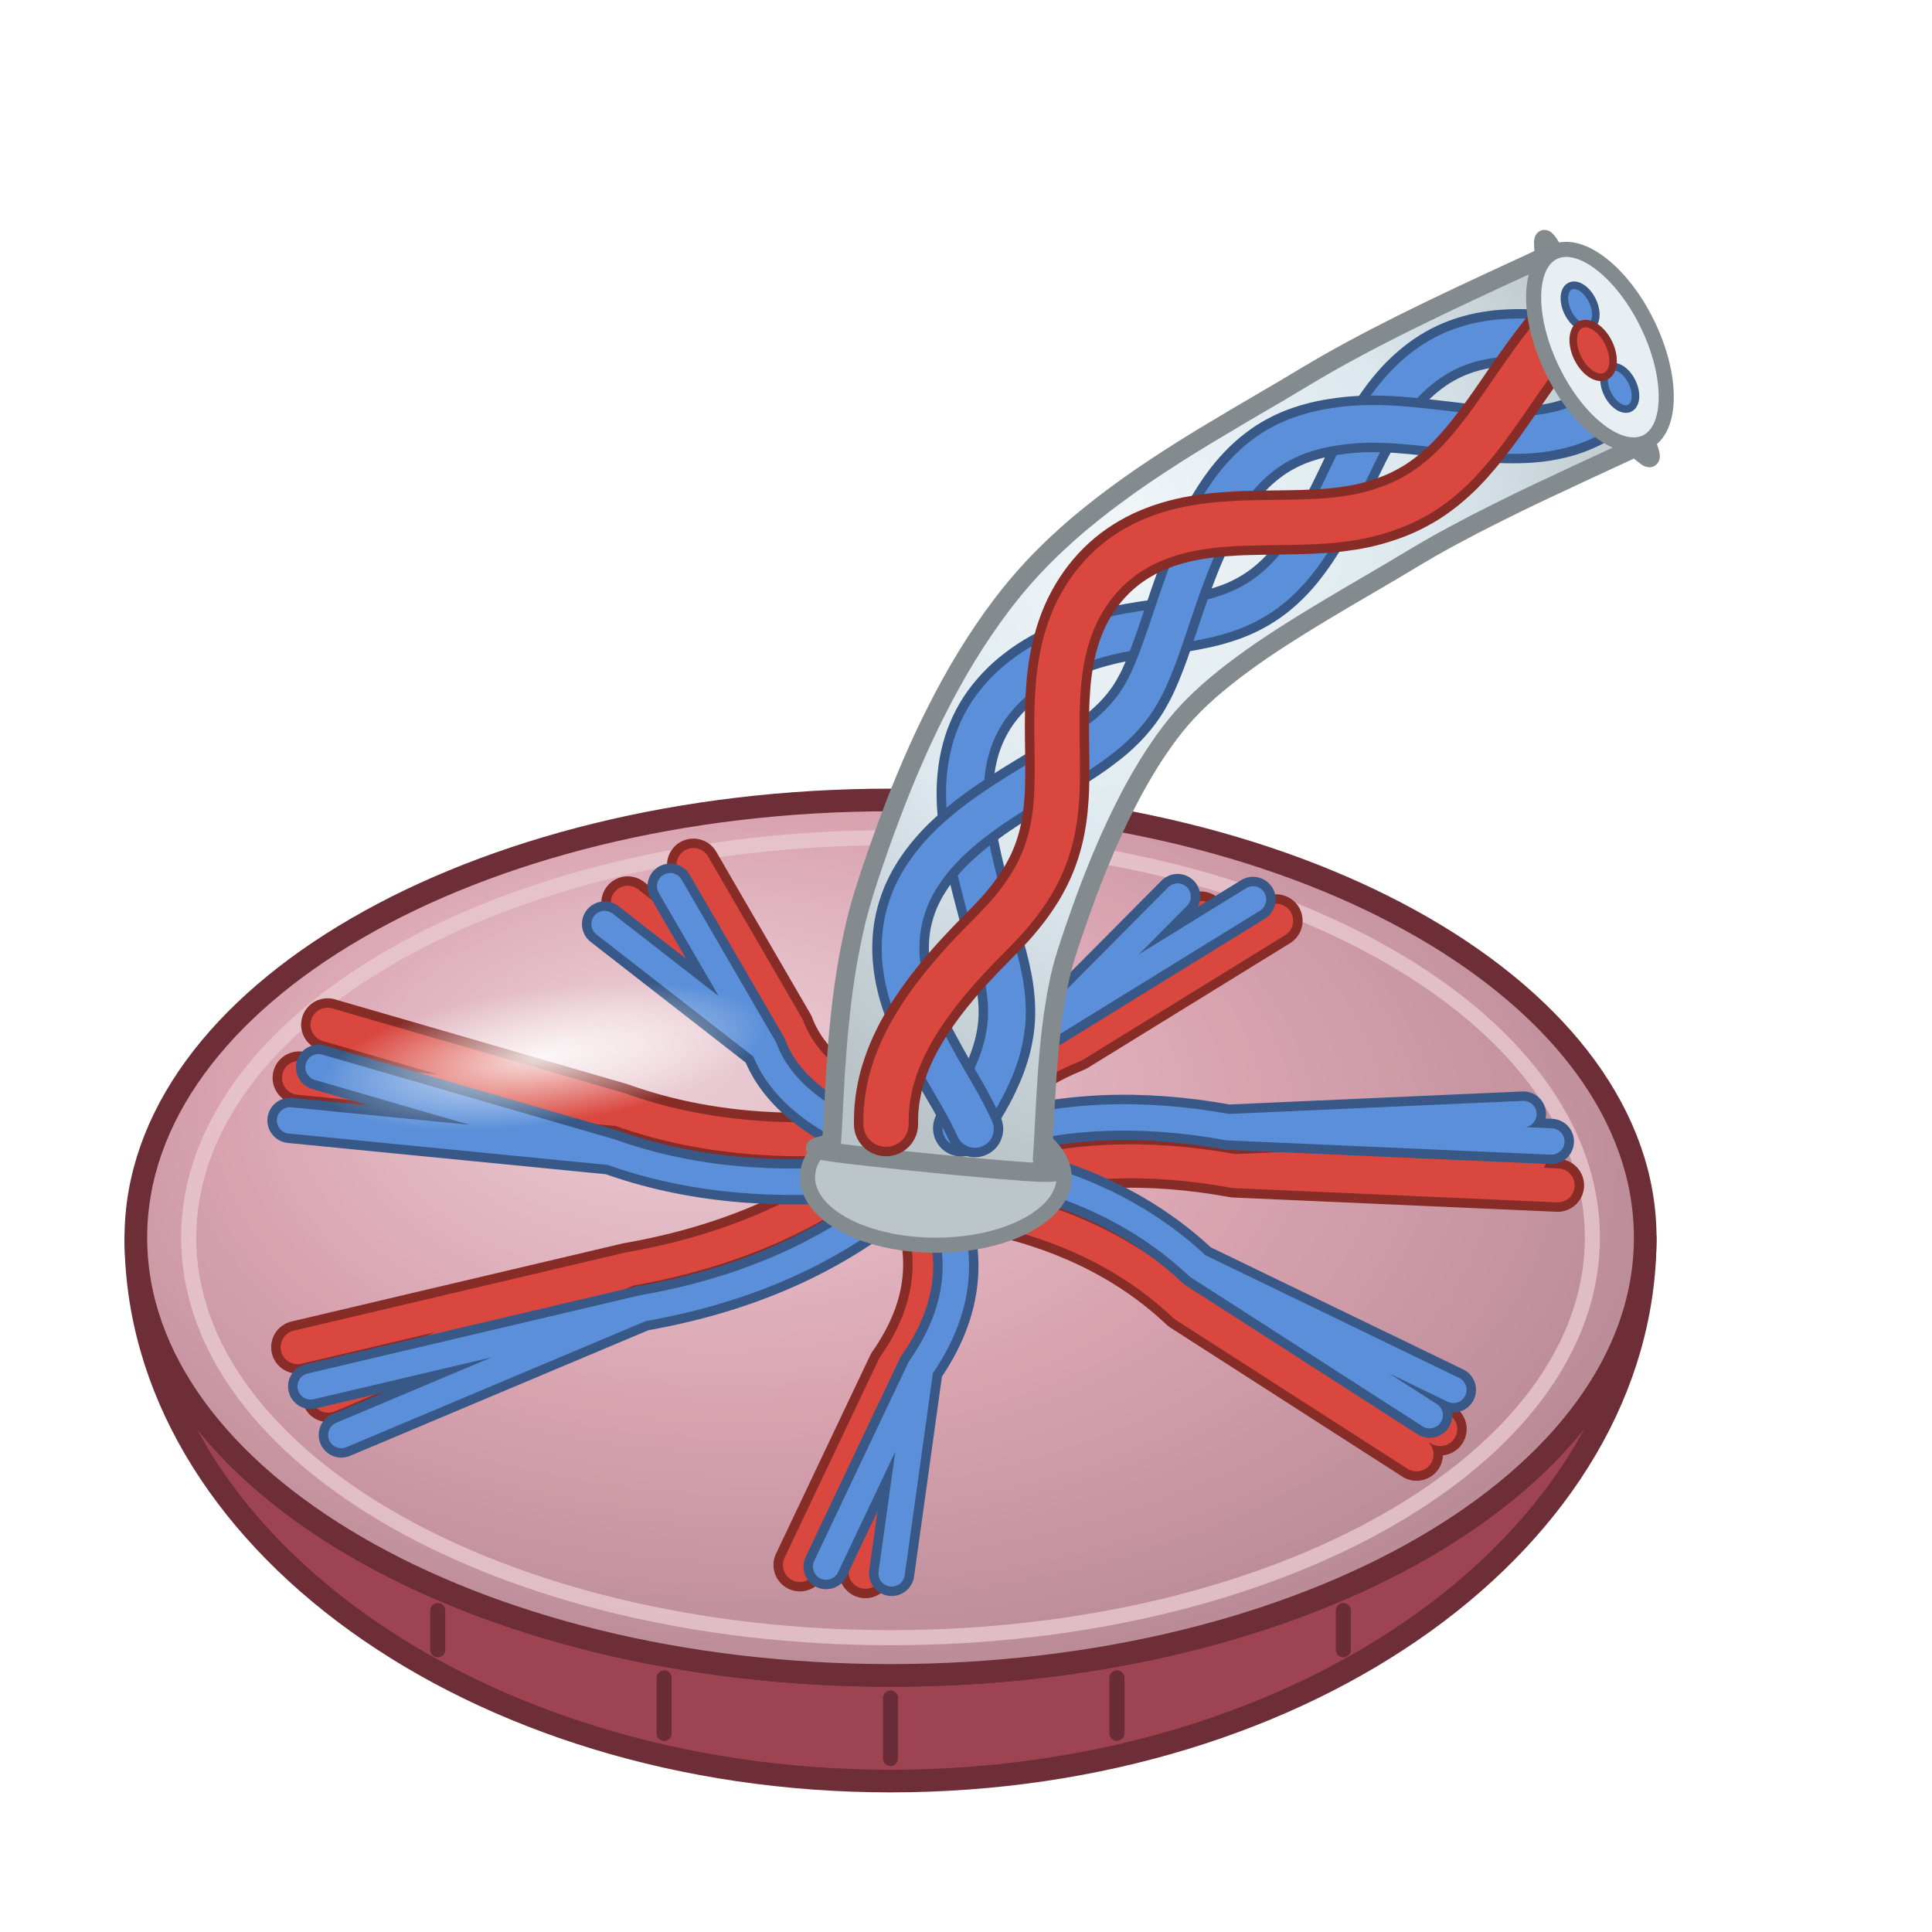
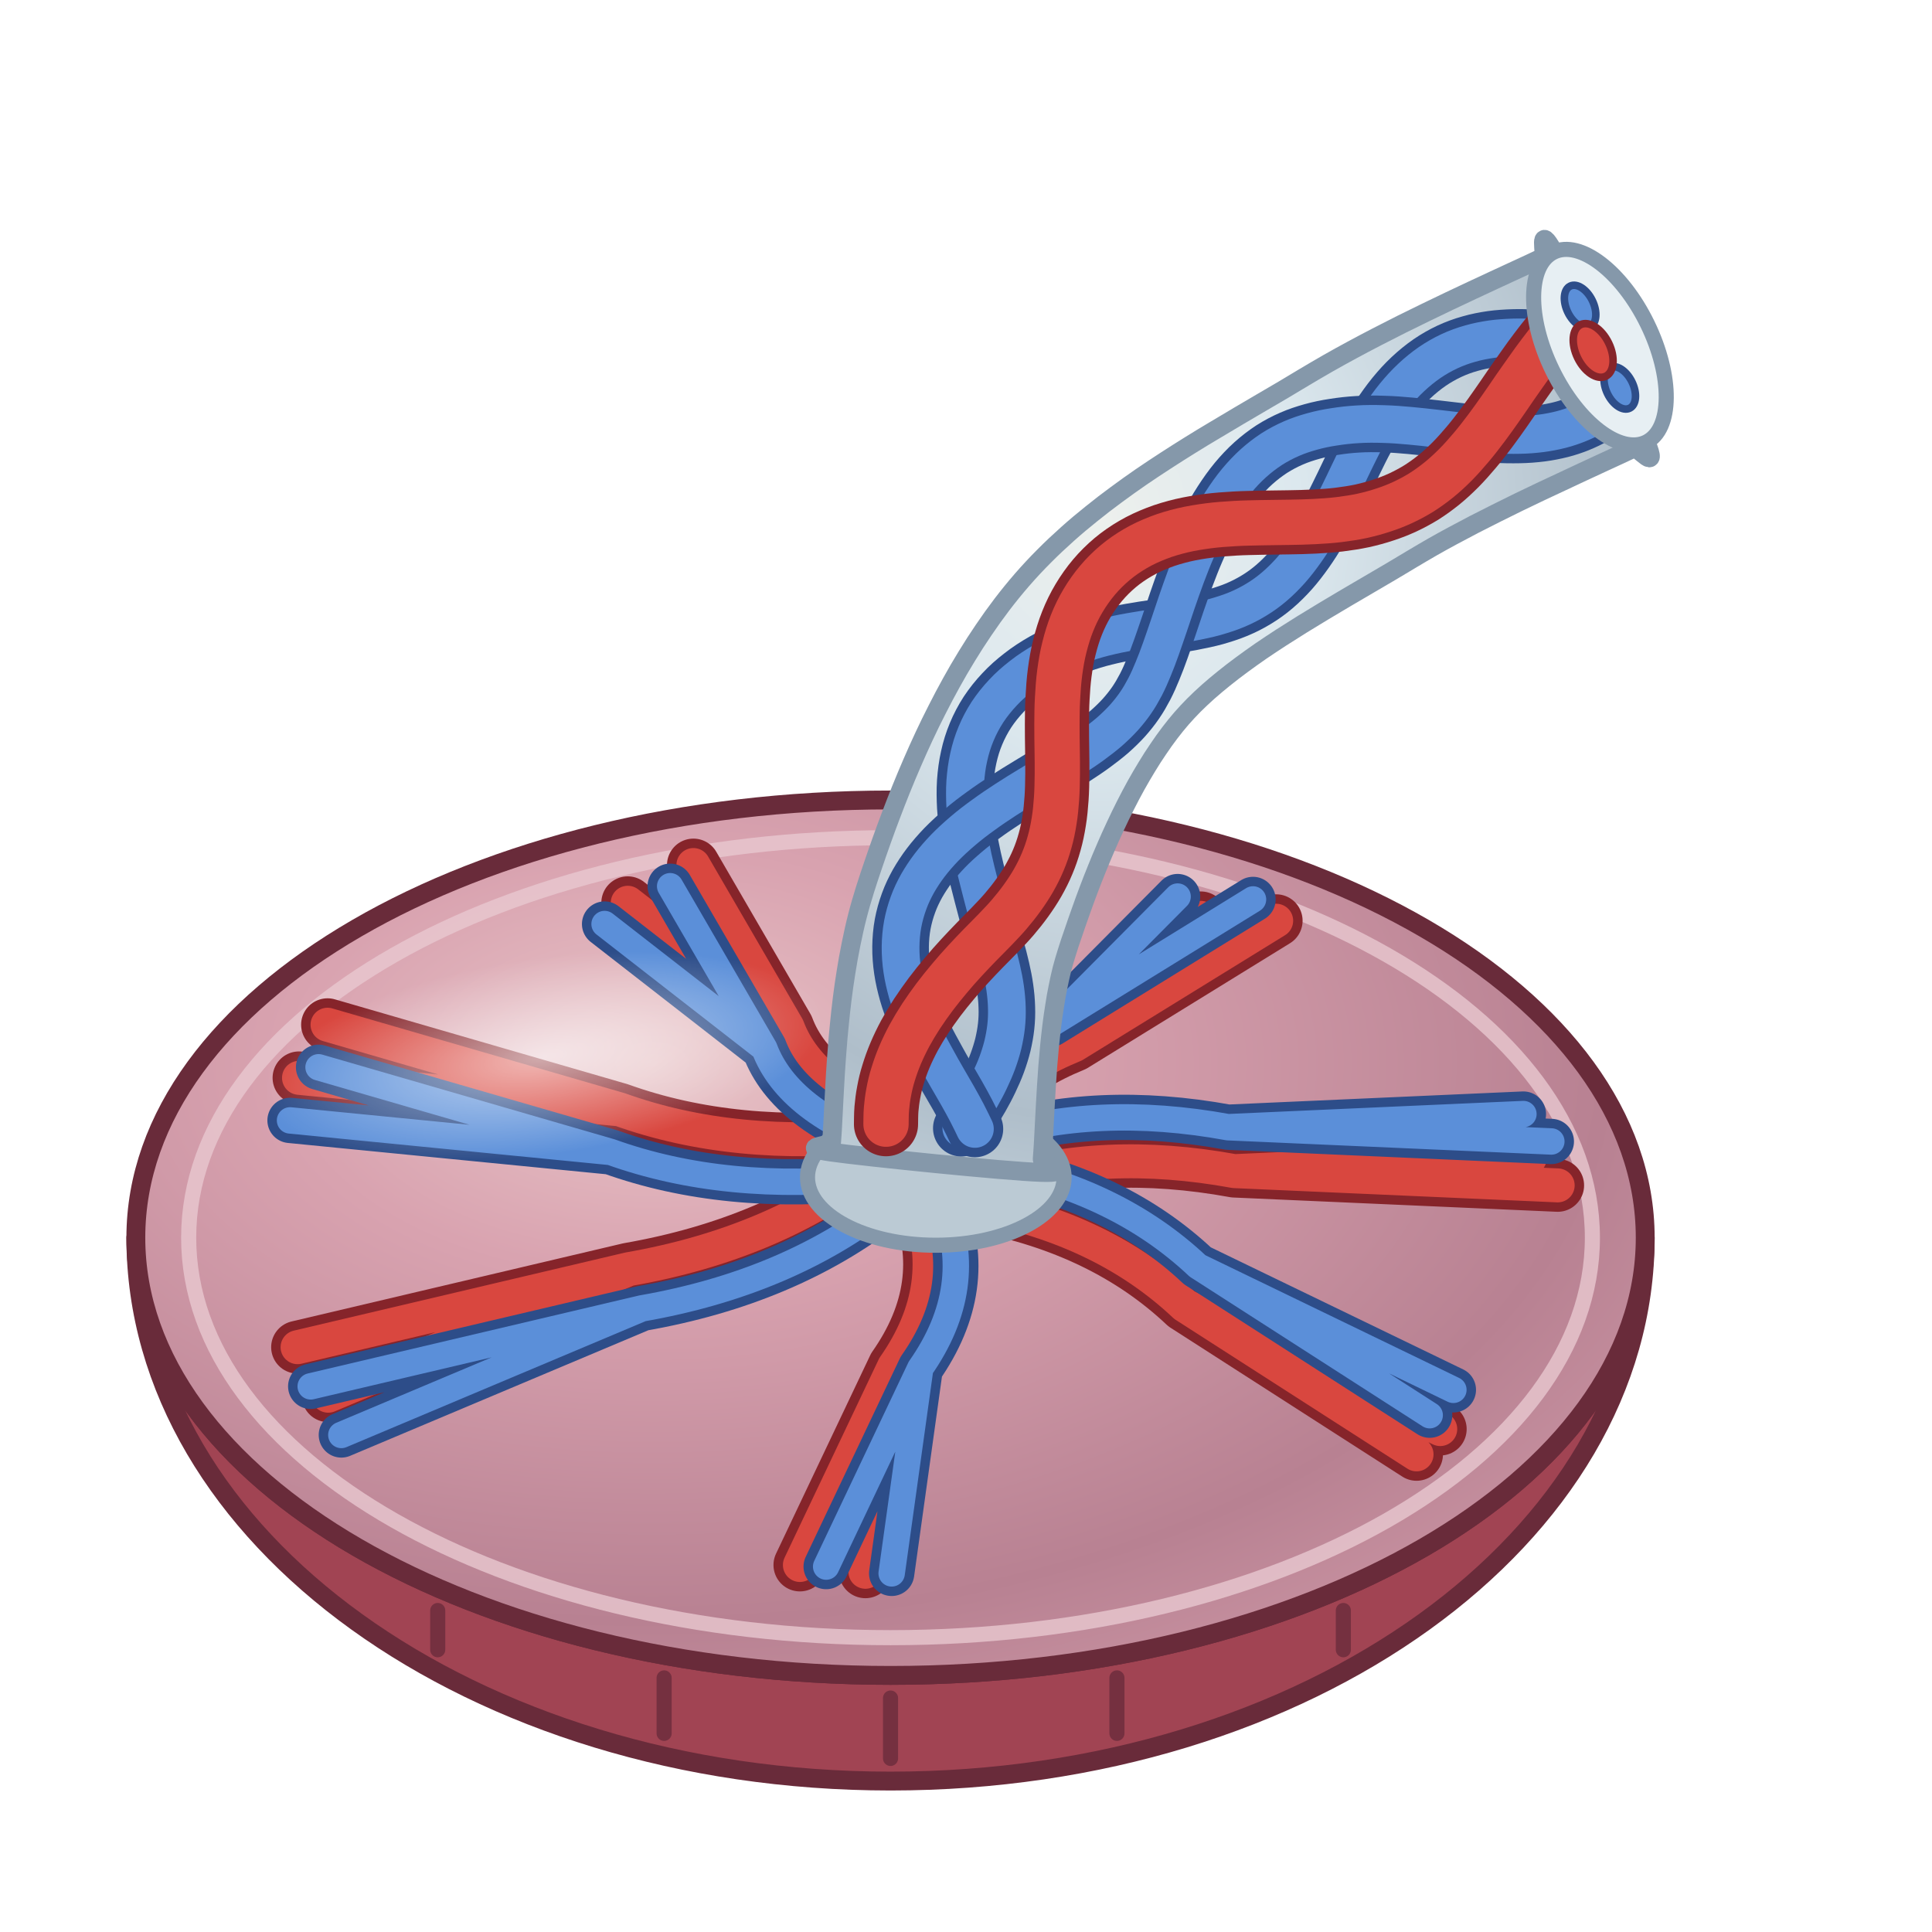
<svg xmlns="http://www.w3.org/2000/svg" viewBox="0 0 256 256" width="256" height="256" role="img" aria-labelledby="placenta-title">
  <defs>
-     <radialGradient id="placenta-plate" cx="0.45" cy="0.42" r="0.62" fx="0.33" fy="0.28">
-       <stop offset="0" stop-color="#ecd1d8" />
-       <stop offset="0.55" stop-color="#D9A3B0" />
-       <stop offset="1" stop-color="#b68994" />
+     <radialGradient id="placenta-plate" cx="0.34" cy="0.3" r="0.8">
+       <stop offset="0" stop-color="#e8c5c8" />
+       <stop offset="0.3" stop-color="#D9A3B0" />
+       <stop offset="0.8" stop-color="#b88192" />
+       <stop offset="1" stop-color="#c892a1" />
    </radialGradient>
-     <radialGradient id="placenta-cord" cx="0.45" cy="0.42" r="0.62" fx="0.33" fy="0.28">
-       <stop offset="0" stop-color="#f1f6f8" />
-       <stop offset="0.55" stop-color="#DCE8EE" />
-       <stop offset="1" stop-color="#b9c3c8" />
+     <radialGradient id="placenta-cord" cx="0.34" cy="0.3" r="0.8">
+       <stop offset="0" stop-color="#edf0ed" />
+       <stop offset="0.3" stop-color="#DCE8EE" />
+       <stop offset="0.8" stop-color="#afbeca" />
+       <stop offset="1" stop-color="#c5d3dc" />
    </radialGradient>
    <radialGradient id="placenta-gloss">
-       <stop offset="0" stop-color="#fff" stop-opacity="0.85" />
+       <stop offset="0" stop-color="#fff" stop-opacity="0.62" />
      <stop offset="1" stop-color="#fff" stop-opacity="0" />
    </radialGradient>
  </defs>
-   <path d="M18 164A100 72 0 0 0 218 164A100 58 0 0 1 18 164Z" fill="#9e4351" stroke="#6d2e38" stroke-width="3" stroke-linejoin="round" />
-   <path d="M58 213.4L58 218.6M88 222.33L88 229.68M118 225L118 233M148 222.33L148 229.68M178 213.4L178 218.6" stroke="#6a2c36" stroke-width="2" stroke-linecap="round" />
-   <ellipse cx="118" cy="164" rx="100" ry="58" fill="url(#placenta-plate)" stroke="#6d2e38" stroke-width="3" />
+   <path d="M18 164A100 72 0 0 0 218 164A100 58 0 0 1 18 164Z" fill="#a14453" stroke="#692b3a" stroke-width="2.5" stroke-linejoin="round" />
+   <path d="M58 213.4L58 218.6M88 222.33L88 229.68M118 225L118 233M148 222.33L148 229.68M178 213.4L178 218.6" stroke="#753040" stroke-width="2" stroke-linecap="round" />
+   <ellipse cx="118" cy="164" rx="100" ry="58" fill="url(#placenta-plate)" stroke="#692b3a" stroke-width="2.5" />
  <ellipse cx="118" cy="164" rx="93" ry="53" fill="none" stroke="#e8c8d0" stroke-width="2" opacity="0.8" />
-   <path d="M116.6 150.39Q97.3 152.46 82.11 147L39.62 142.82M82.11 147L43.4 135.78" fill="none" stroke="#872c27" stroke-width="7" stroke-linecap="round" stroke-linejoin="round" />
+   <path d="M116.6 150.39Q97.3 152.46 82.11 147L39.62 142.82M82.11 147L43.4 135.78" fill="none" stroke="#86242a" stroke-width="7" stroke-linecap="round" stroke-linejoin="round" />
  <path d="M116.6 150.39Q97.3 152.46 82.11 147L39.62 142.82M82.11 147L43.4 135.78" fill="none" stroke="#D9473F" stroke-width="4.5" stroke-linecap="round" stroke-linejoin="round" />
-   <path d="M121.3 149.29Q107.53 144.58 104.36 136.11L83.18 119.62M104.36 136.11L91.88 114.62" fill="none" stroke="#872c27" stroke-width="7" stroke-linecap="round" stroke-linejoin="round" />
+   <path d="M121.3 149.29Q107.53 144.58 104.36 136.11L83.18 119.62M104.36 136.11L91.88 114.62" fill="none" stroke="#86242a" stroke-width="7" stroke-linecap="round" stroke-linejoin="round" />
  <path d="M121.3 149.29Q107.53 144.58 104.36 136.11L83.18 119.62M104.36 136.11L91.88 114.62" fill="none" stroke="#D9473F" stroke-width="4.5" stroke-linecap="round" stroke-linejoin="round" />
-   <path d="M128.81 152.11Q130.27 143.43 142.32 138.51L159.11 121.62M142.32 138.51L169.1 122" fill="none" stroke="#872c27" stroke-width="7" stroke-linecap="round" stroke-linejoin="round" />
+   <path d="M128.81 152.11Q130.27 143.43 142.32 138.51L159.11 121.62M142.32 138.51L169.1 122" fill="none" stroke="#86242a" stroke-width="7" stroke-linecap="round" stroke-linejoin="round" />
  <path d="M128.81 152.11Q130.27 143.43 142.32 138.51L159.11 121.62M142.32 138.51L169.1 122" fill="none" stroke="#D9473F" stroke-width="4.5" stroke-linecap="round" stroke-linejoin="round" />
-   <path d="M131.7 156.59Q146.18 152 163.56 155.18L202.71 153.44M163.56 155.18L206.4 157.07" fill="none" stroke="#872c27" stroke-width="7" stroke-linecap="round" stroke-linejoin="round" />
+   <path d="M131.7 156.59Q146.18 152 163.56 155.18L202.71 153.44M163.56 155.18L206.4 157.07" fill="none" stroke="#86242a" stroke-width="7" stroke-linecap="round" stroke-linejoin="round" />
  <path d="M131.7 156.59Q146.18 152 163.56 155.18L202.71 153.44M163.56 155.18L206.4 157.07" fill="none" stroke="#D9473F" stroke-width="4.5" stroke-linecap="round" stroke-linejoin="round" />
-   <path d="M129.58 159.72Q146.28 162.88 156.98 172.98L190.84 189.36M156.98 172.98L187.7 192.71" fill="none" stroke="#872c27" stroke-width="7" stroke-linecap="round" stroke-linejoin="round" />
+   <path d="M129.58 159.72Q146.28 162.88 156.98 172.98L190.84 189.36M156.98 172.98L187.7 192.71" fill="none" stroke="#86242a" stroke-width="7" stroke-linecap="round" stroke-linejoin="round" />
  <path d="M129.58 159.72Q146.28 162.88 156.98 172.98L190.84 189.36M156.98 172.98L187.7 192.71" fill="none" stroke="#D9473F" stroke-width="4.5" stroke-linecap="round" stroke-linejoin="round" />
-   <path d="M121.5 159.33Q125.98 170.35 118.47 181.08L114.67 208.27M118.47 181.08L105.99 207.37" fill="none" stroke="#872c27" stroke-width="7" stroke-linecap="round" stroke-linejoin="round" />
+   <path d="M121.5 159.33Q125.98 170.35 118.47 181.08L114.67 208.27M118.47 181.08L105.99 207.37" fill="none" stroke="#86242a" stroke-width="7" stroke-linecap="round" stroke-linejoin="round" />
  <path d="M121.5 159.33Q125.98 170.35 118.47 181.08L114.67 208.27M118.47 181.08L105.99 207.37" fill="none" stroke="#D9473F" stroke-width="4.5" stroke-linecap="round" stroke-linejoin="round" />
-   <path d="M115.72 154.52Q102.52 164.81 83.31 168.17L43.49 184.94M83.31 168.17L39.43 178.51" fill="none" stroke="#872c27" stroke-width="7" stroke-linecap="round" stroke-linejoin="round" />
+   <path d="M115.72 154.52Q102.52 164.81 83.31 168.17L43.49 184.94M83.31 168.17L39.43 178.51" fill="none" stroke="#86242a" stroke-width="7" stroke-linecap="round" stroke-linejoin="round" />
  <path d="M115.72 154.52Q102.52 164.81 83.31 168.17L43.49 184.94M83.31 168.17L39.43 178.51" fill="none" stroke="#D9473F" stroke-width="4.5" stroke-linecap="round" stroke-linejoin="round" />
-   <path d="M115.41 156.03Q96.11 158.09 80.92 152.64L38.43 148.46M80.92 152.64L42.21 141.42" fill="none" stroke="#385987" stroke-width="6" stroke-linecap="round" stroke-linejoin="round" />
+   <path d="M115.41 156.03Q96.11 158.09 80.92 152.64L38.43 148.46M80.92 152.64L42.21 141.42" fill="none" stroke="#2d4d89" stroke-width="6" stroke-linecap="round" stroke-linejoin="round" />
  <path d="M115.41 156.03Q96.11 158.09 80.92 152.64L38.43 148.46M80.92 152.64L42.21 141.42" fill="none" stroke="#5B8FD9" stroke-width="3.5" stroke-linecap="round" stroke-linejoin="round" />
-   <path d="M118.23 152.11Q104.46 147.4 101.28 138.92L80.11 122.44M101.28 138.92L88.8 117.43" fill="none" stroke="#385987" stroke-width="6" stroke-linecap="round" stroke-linejoin="round" />
+   <path d="M118.23 152.11Q104.46 147.4 101.28 138.92L80.11 122.44M101.28 138.92L88.8 117.43" fill="none" stroke="#2d4d89" stroke-width="6" stroke-linecap="round" stroke-linejoin="round" />
  <path d="M118.23 152.11Q104.46 147.4 101.28 138.92L80.11 122.44M101.28 138.92L88.8 117.43" fill="none" stroke="#5B8FD9" stroke-width="3.5" stroke-linecap="round" stroke-linejoin="round" />
-   <path d="M125.74 149.29Q127.2 140.62 139.25 135.7L156.04 118.8M139.25 135.7L166.03 119.18" fill="none" stroke="#385987" stroke-width="6" stroke-linecap="round" stroke-linejoin="round" />
+   <path d="M125.74 149.29Q127.2 140.62 139.25 135.7L156.04 118.8M139.25 135.7L166.03 119.18" fill="none" stroke="#2d4d89" stroke-width="6" stroke-linecap="round" stroke-linejoin="round" />
  <path d="M125.74 149.29Q127.2 140.62 139.25 135.7L156.04 118.8M139.25 135.7L166.03 119.18" fill="none" stroke="#5B8FD9" stroke-width="3.5" stroke-linecap="round" stroke-linejoin="round" />
-   <path d="M130.86 150.77Q145.34 146.18 162.72 149.36L201.86 147.62M162.72 149.36L205.56 151.25" fill="none" stroke="#385987" stroke-width="6" stroke-linecap="round" stroke-linejoin="round" />
+   <path d="M130.86 150.77Q145.34 146.18 162.72 149.36L201.86 147.62M162.72 149.36L205.56 151.25" fill="none" stroke="#2d4d89" stroke-width="6" stroke-linecap="round" stroke-linejoin="round" />
  <path d="M130.86 150.77Q145.34 146.18 162.72 149.36L201.86 147.62M162.72 149.36L205.56 151.25" fill="none" stroke="#5B8FD9" stroke-width="3.5" stroke-linecap="round" stroke-linejoin="round" />
-   <path d="M131.32 154.52Q148.02 157.69 158.72 167.78L192.58 184.16M158.72 167.78L189.44 187.52" fill="none" stroke="#385987" stroke-width="6" stroke-linecap="round" stroke-linejoin="round" />
+   <path d="M131.32 154.52Q148.02 157.69 158.72 167.78L192.58 184.16M158.72 167.78L189.44 187.52" fill="none" stroke="#2d4d89" stroke-width="6" stroke-linecap="round" stroke-linejoin="round" />
  <path d="M131.32 154.52Q148.02 157.69 158.72 167.78L192.58 184.16M158.72 167.78L189.44 187.52" fill="none" stroke="#5B8FD9" stroke-width="3.5" stroke-linecap="round" stroke-linejoin="round" />
-   <path d="M124.98 159.54Q129.46 170.56 121.94 181.29L118.15 208.48M121.94 181.29L109.47 207.58" fill="none" stroke="#385987" stroke-width="6" stroke-linecap="round" stroke-linejoin="round" />
+   <path d="M124.98 159.54Q129.46 170.56 121.94 181.29L118.15 208.48M121.94 181.29L109.47 207.58" fill="none" stroke="#2d4d89" stroke-width="6" stroke-linecap="round" stroke-linejoin="round" />
  <path d="M124.98 159.54Q129.46 170.56 121.94 181.29L118.15 208.48M121.94 181.29L109.47 207.58" fill="none" stroke="#5B8FD9" stroke-width="3.5" stroke-linecap="round" stroke-linejoin="round" />
-   <path d="M117.46 159.72Q104.26 170.01 85.05 173.37L45.23 190.14M85.05 173.37L41.17 183.7" fill="none" stroke="#385987" stroke-width="6" stroke-linecap="round" stroke-linejoin="round" />
+   <path d="M117.46 159.72Q104.26 170.01 85.05 173.37L45.23 190.14M85.05 173.37L41.17 183.7" fill="none" stroke="#2d4d89" stroke-width="6" stroke-linecap="round" stroke-linejoin="round" />
  <path d="M117.46 159.72Q104.26 170.01 85.05 173.37L45.23 190.14M85.05 173.37L41.17 183.7" fill="none" stroke="#5B8FD9" stroke-width="3.5" stroke-linecap="round" stroke-linejoin="round" />
-   <ellipse cx="72" cy="140" rx="30" ry="9" transform="rotate(-8 72 140)" fill="url(#placenta-gloss)" />
-   <ellipse cx="124" cy="156" rx="17" ry="9" fill="#bbc5ca" stroke="#848b8f" stroke-width="2" />
-   <path d="M137.93 155.35C142.61 155.51 138.05 154.24 138.1 153.58C138.16 152.92 138.2 152.14 138.25 151.38C138.29 150.63 138.33 149.87 138.37 149.07C138.41 148.28 138.45 147.45 138.5 146.61C138.54 145.77 138.59 144.9 138.65 144.03C138.7 143.15 138.76 142.25 138.83 141.35C138.9 140.45 138.98 139.53 139.07 138.62C139.16 137.71 139.26 136.8 139.37 135.9C139.48 135.01 139.61 134.11 139.75 133.25C139.88 132.38 140.03 131.53 140.2 130.72C140.36 129.91 140.53 129.15 140.72 128.39C140.92 127.62 141.13 126.93 141.38 126.13C141.62 125.34 141.91 124.49 142.22 123.6C142.52 122.71 142.85 121.75 143.19 120.81C143.52 119.87 143.87 118.91 144.23 117.96C144.59 117.01 144.96 116.05 145.35 115.1C145.73 114.15 146.13 113.19 146.54 112.25C146.95 111.3 147.37 110.36 147.81 109.43C148.24 108.51 148.68 107.59 149.14 106.69C149.59 105.8 150.06 104.91 150.53 104.06C151.01 103.2 151.5 102.36 151.99 101.56C152.48 100.75 152.98 99.97 153.49 99.23C153.99 98.48 154.51 97.76 155.02 97.09C155.53 96.42 156.03 95.8 156.56 95.19C157.09 94.58 157.62 94.02 158.2 93.43C158.79 92.84 159.41 92.26 160.08 91.66C160.75 91.07 161.46 90.47 162.21 89.87C162.95 89.27 163.74 88.67 164.55 88.07C165.36 87.47 166.21 86.87 167.07 86.27C167.94 85.68 168.84 85.08 169.75 84.49C170.67 83.9 171.6 83.31 172.55 82.72C173.5 82.13 174.47 81.54 175.44 80.96C176.41 80.38 177.39 79.8 178.38 79.21C179.37 78.63 180.36 78.05 181.35 77.47C182.34 76.89 183.36 76.3 184.32 75.73C185.28 75.16 186.22 74.59 187.13 74.05C188.04 73.51 188.88 73.01 189.77 72.5C190.66 71.99 191.55 71.5 192.48 71C193.41 70.5 194.37 69.99 195.33 69.49C196.3 68.99 197.29 68.49 198.27 68C199.25 67.51 200.24 67.02 201.22 66.54C202.2 66.07 203.18 65.6 204.14 65.14C205.1 64.68 206.05 64.24 206.98 63.81C207.9 63.37 208.8 62.95 209.67 62.55C210.53 62.15 211.38 61.76 212.17 61.39C212.97 61.02 213.74 60.67 214.45 60.34C215.17 60 215.87 59.68 216.48 59.39C217.09 59.1 219.88 62.92 218.11 58.59C216.35 54.26 208.16 37.49 205.89 33.41C203.61 29.33 204.98 33.85 204.44 34.11C203.89 34.37 203.3 34.65 202.63 34.96C201.96 35.27 201.21 35.62 200.42 35.98C199.63 36.35 198.77 36.74 197.89 37.15C197 37.56 196.06 38 195.1 38.45C194.13 38.9 193.13 39.37 192.11 39.86C191.08 40.35 190.03 40.85 188.97 41.37C187.91 41.89 186.82 42.42 185.73 42.96C184.65 43.51 183.54 44.07 182.45 44.63C181.35 45.2 180.25 45.78 179.16 46.37C178.07 46.96 176.96 47.57 175.91 48.17C174.86 48.77 173.85 49.37 172.87 49.95C171.89 50.53 171 51.07 170.05 51.64C169.1 52.2 168.16 52.75 167.18 53.32C166.19 53.9 165.18 54.49 164.15 55.1C163.12 55.71 162.07 56.33 161.01 56.97C159.94 57.6 158.86 58.26 157.78 58.93C156.69 59.61 155.59 60.3 154.5 61.01C153.4 61.72 152.29 62.46 151.19 63.21C150.09 63.97 148.99 64.75 147.9 65.56C146.8 66.37 145.71 67.2 144.64 68.07C143.56 68.93 142.49 69.83 141.45 70.76C140.4 71.7 139.36 72.67 138.36 73.68C137.35 74.69 136.37 75.74 135.44 76.81C134.51 77.88 133.62 78.98 132.77 80.09C131.92 81.21 131.11 82.34 130.34 83.48C129.56 84.62 128.82 85.78 128.11 86.94C127.39 88.11 126.71 89.28 126.06 90.46C125.4 91.64 124.78 92.83 124.18 94.01C123.57 95.19 123 96.38 122.44 97.57C121.89 98.75 121.36 99.93 120.85 101.11C120.34 102.28 119.86 103.45 119.39 104.6C118.92 105.76 118.48 106.91 118.05 108.04C117.62 109.17 117.21 110.28 116.82 111.38C116.43 112.47 116.07 113.52 115.7 114.6C115.34 115.68 114.97 116.73 114.62 117.87C114.27 119 113.91 120.21 113.6 121.43C113.29 122.64 113.01 123.92 112.76 125.15C112.51 126.38 112.29 127.61 112.1 128.82C111.9 130.02 111.74 131.22 111.59 132.39C111.44 133.57 111.32 134.73 111.21 135.85C111.09 136.98 111 138.09 110.92 139.15C110.83 140.22 110.77 141.26 110.7 142.25C110.64 143.24 110.59 144.2 110.54 145.09C110.49 145.98 110.45 146.84 110.41 147.62C110.37 148.39 110.33 149.12 110.3 149.74C110.26 150.37 110.23 150.87 110.19 151.36C110.15 151.84 105.44 151.98 110.07 152.65C114.69 153.31 133.26 155.2 137.93 155.35Z" fill="url(#placenta-cord)" stroke="#848b8f" stroke-width="2.5" stroke-linejoin="round" />
-   <path d="M127.38 149.49C127.6 149.17 128.25 148.21 128.68 147.53C129.11 146.84 129.55 146.13 129.97 145.4C130.38 144.67 130.79 143.92 131.15 143.15C131.51 142.39 131.86 141.61 132.15 140.82C132.44 140.03 132.69 139.23 132.89 138.42C133.08 137.61 133.23 136.79 133.32 135.97C133.41 135.15 133.44 134.32 133.41 133.48C133.39 132.64 133.31 131.8 133.19 130.95C133.07 130.09 132.9 129.24 132.7 128.37C132.51 127.5 132.27 126.64 132.03 125.75C131.8 124.85 131.55 123.97 131.3 123.03C131.05 122.09 130.81 121.11 130.54 120.1C130.28 119.1 129.99 118.04 129.73 116.97C129.46 115.91 129.18 114.81 128.94 113.71C128.7 112.6 128.47 111.47 128.3 110.35C128.13 109.22 127.98 108.08 127.91 106.96C127.85 105.83 127.83 104.7 127.9 103.6C127.98 102.49 128.12 101.39 128.36 100.33C128.59 99.27 128.91 98.23 129.33 97.23C129.74 96.24 130.25 95.27 130.84 94.36C131.44 93.45 132.13 92.59 132.89 91.78C133.64 90.97 134.5 90.21 135.4 89.52C136.29 88.82 137.28 88.18 138.28 87.61C139.29 87.04 140.36 86.52 141.43 86.07C142.51 85.62 143.61 85.23 144.72 84.89C145.83 84.55 146.96 84.28 148.08 84.04C149.21 83.8 150.35 83.61 151.47 83.43C152.59 83.25 153.71 83.11 154.8 82.94C155.88 82.77 156.96 82.62 158 82.42C159.04 82.22 160.06 82.01 161.04 81.74C162.01 81.46 162.96 81.16 163.87 80.78C164.78 80.4 165.65 79.96 166.48 79.45C167.31 78.95 168.11 78.37 168.87 77.72C169.62 77.08 170.35 76.35 171.04 75.58C171.73 74.8 172.38 73.95 173.01 73.06C173.64 72.17 174.24 71.22 174.82 70.25C175.4 69.28 175.95 68.26 176.48 67.24C177.02 66.23 177.52 65.18 178.02 64.16C178.52 63.14 178.98 62.13 179.48 61.12C179.98 60.11 180.46 59.1 181.01 58.11C181.56 57.12 182.15 56.11 182.77 55.17C183.4 54.22 184.06 53.29 184.76 52.43C185.46 51.57 186.2 50.76 186.98 50.03C187.76 49.3 188.58 48.63 189.42 48.05C190.26 47.47 191.15 46.97 192.04 46.55C192.94 46.13 193.87 45.79 194.81 45.53C195.74 45.26 196.69 45.08 197.64 44.94C198.58 44.81 199.54 44.75 200.47 44.72C201.39 44.69 202.32 44.72 203.21 44.76C204.1 44.81 204.97 44.89 205.79 44.98C206.61 45.06 207.75 45.21 208.14 45.26" fill="none" stroke="#385987" stroke-width="7.5" stroke-linecap="round" stroke-linejoin="round" />
+   <ellipse cx="72" cy="140" rx="37.5" ry="13.05" transform="rotate(-8 72 140)" fill="url(#placenta-gloss)" />
+   <ellipse cx="124" cy="156" rx="17" ry="9" fill="#bbcad4" stroke="#8598aa" stroke-width="2" />
+   <path d="M137.93 155.35C142.61 155.51 138.05 154.24 138.1 153.58C138.16 152.92 138.2 152.14 138.25 151.38C138.29 150.63 138.33 149.87 138.37 149.07C138.41 148.28 138.45 147.45 138.5 146.61C138.54 145.77 138.59 144.9 138.65 144.03C138.7 143.15 138.76 142.25 138.83 141.35C138.9 140.45 138.98 139.53 139.07 138.62C139.16 137.71 139.26 136.8 139.37 135.9C139.48 135.01 139.61 134.11 139.75 133.25C139.88 132.38 140.03 131.53 140.2 130.72C140.36 129.91 140.53 129.15 140.72 128.39C140.92 127.62 141.13 126.93 141.38 126.13C141.62 125.34 141.91 124.49 142.22 123.6C142.52 122.71 142.85 121.75 143.19 120.81C143.52 119.87 143.87 118.91 144.23 117.96C144.59 117.01 144.96 116.05 145.35 115.1C145.73 114.15 146.13 113.19 146.54 112.25C146.95 111.3 147.37 110.36 147.81 109.43C148.24 108.51 148.68 107.59 149.14 106.69C149.59 105.8 150.06 104.91 150.53 104.06C151.01 103.2 151.5 102.36 151.99 101.56C152.48 100.75 152.98 99.97 153.49 99.23C153.99 98.48 154.51 97.76 155.02 97.09C155.53 96.42 156.03 95.8 156.56 95.19C157.09 94.58 157.62 94.02 158.2 93.43C158.79 92.84 159.41 92.26 160.08 91.66C160.75 91.07 161.46 90.47 162.21 89.87C162.95 89.27 163.74 88.67 164.55 88.07C165.36 87.47 166.21 86.87 167.07 86.27C167.94 85.68 168.84 85.08 169.75 84.49C170.67 83.9 171.6 83.31 172.55 82.72C173.5 82.13 174.47 81.54 175.44 80.96C176.41 80.38 177.39 79.8 178.38 79.21C179.37 78.63 180.36 78.05 181.35 77.47C182.34 76.89 183.36 76.3 184.32 75.73C185.28 75.16 186.22 74.59 187.13 74.05C188.04 73.51 188.88 73.01 189.77 72.5C190.66 71.99 191.55 71.5 192.48 71C193.41 70.5 194.37 69.99 195.33 69.49C196.3 68.99 197.29 68.49 198.27 68C199.25 67.51 200.24 67.02 201.22 66.54C202.2 66.07 203.18 65.6 204.14 65.14C205.1 64.68 206.05 64.24 206.98 63.81C207.9 63.37 208.8 62.95 209.67 62.55C210.53 62.15 211.38 61.76 212.17 61.39C212.97 61.02 213.74 60.67 214.45 60.34C215.17 60 215.87 59.68 216.48 59.39C217.09 59.1 219.88 62.92 218.11 58.59C216.35 54.26 208.16 37.49 205.89 33.41C203.61 29.33 204.98 33.85 204.44 34.11C203.89 34.37 203.3 34.65 202.63 34.96C201.96 35.27 201.21 35.62 200.42 35.98C199.63 36.35 198.77 36.74 197.89 37.15C197 37.56 196.06 38 195.1 38.45C194.13 38.9 193.13 39.37 192.11 39.86C191.08 40.35 190.03 40.85 188.97 41.37C187.91 41.89 186.82 42.42 185.73 42.96C184.65 43.51 183.54 44.07 182.45 44.63C181.35 45.2 180.25 45.78 179.16 46.37C178.07 46.96 176.96 47.57 175.91 48.17C174.86 48.77 173.85 49.37 172.87 49.95C171.89 50.53 171 51.07 170.05 51.64C169.1 52.2 168.16 52.75 167.18 53.32C166.19 53.9 165.18 54.49 164.15 55.1C163.12 55.71 162.07 56.33 161.01 56.97C159.94 57.6 158.86 58.26 157.78 58.93C156.69 59.61 155.59 60.3 154.5 61.01C153.4 61.72 152.29 62.46 151.19 63.21C150.09 63.97 148.99 64.75 147.9 65.56C146.8 66.37 145.71 67.2 144.64 68.07C143.56 68.93 142.49 69.83 141.45 70.76C140.4 71.7 139.36 72.67 138.36 73.68C137.35 74.69 136.37 75.74 135.44 76.81C134.51 77.88 133.62 78.98 132.77 80.09C131.92 81.21 131.11 82.34 130.34 83.48C129.56 84.62 128.82 85.78 128.11 86.94C127.39 88.11 126.71 89.28 126.06 90.46C125.4 91.64 124.78 92.83 124.18 94.01C123.57 95.19 123 96.38 122.44 97.57C121.89 98.75 121.36 99.93 120.85 101.11C120.34 102.28 119.86 103.45 119.39 104.6C118.92 105.76 118.48 106.91 118.05 108.04C117.62 109.17 117.21 110.28 116.82 111.38C116.43 112.47 116.07 113.52 115.7 114.6C115.34 115.68 114.97 116.73 114.62 117.87C114.27 119 113.91 120.21 113.6 121.43C113.29 122.64 113.01 123.92 112.76 125.15C112.51 126.38 112.29 127.61 112.1 128.82C111.9 130.02 111.74 131.22 111.59 132.39C111.44 133.57 111.32 134.73 111.21 135.85C111.09 136.98 111 138.09 110.92 139.15C110.83 140.22 110.77 141.26 110.7 142.25C110.64 143.24 110.59 144.2 110.54 145.09C110.49 145.98 110.45 146.84 110.41 147.62C110.37 148.39 110.33 149.12 110.3 149.74C110.26 150.37 110.23 150.87 110.19 151.36C110.15 151.84 105.44 151.98 110.07 152.65C114.69 153.31 133.26 155.2 137.93 155.35Z" fill="url(#placenta-cord)" stroke="#8598aa" stroke-width="2.5" stroke-linejoin="round" />
+   <path d="M127.38 149.49C127.6 149.17 128.25 148.21 128.68 147.53C129.11 146.84 129.55 146.13 129.97 145.4C130.38 144.67 130.79 143.92 131.15 143.15C131.51 142.39 131.86 141.61 132.15 140.82C132.44 140.03 132.69 139.23 132.89 138.42C133.08 137.61 133.23 136.79 133.32 135.97C133.41 135.15 133.44 134.32 133.41 133.48C133.39 132.64 133.31 131.8 133.19 130.95C133.07 130.09 132.9 129.24 132.7 128.37C132.51 127.5 132.27 126.64 132.03 125.75C131.8 124.85 131.55 123.97 131.3 123.03C131.05 122.09 130.81 121.11 130.54 120.1C130.28 119.1 129.99 118.04 129.73 116.97C129.46 115.91 129.18 114.81 128.94 113.71C128.7 112.6 128.47 111.47 128.3 110.35C128.13 109.22 127.98 108.08 127.91 106.96C127.85 105.83 127.83 104.7 127.9 103.6C127.98 102.49 128.12 101.39 128.36 100.33C128.59 99.27 128.91 98.23 129.33 97.23C129.74 96.24 130.25 95.27 130.84 94.36C131.44 93.45 132.13 92.59 132.89 91.78C133.64 90.97 134.5 90.21 135.4 89.52C136.29 88.82 137.28 88.18 138.28 87.61C139.29 87.04 140.36 86.52 141.43 86.07C142.51 85.62 143.61 85.23 144.72 84.89C145.83 84.55 146.96 84.28 148.08 84.04C149.21 83.8 150.35 83.61 151.47 83.43C152.59 83.25 153.71 83.11 154.8 82.94C155.88 82.77 156.96 82.62 158 82.42C159.04 82.22 160.06 82.01 161.04 81.74C162.01 81.46 162.96 81.16 163.87 80.78C164.78 80.4 165.65 79.96 166.48 79.45C167.31 78.95 168.11 78.37 168.87 77.72C169.62 77.08 170.35 76.35 171.04 75.58C171.73 74.8 172.38 73.95 173.01 73.06C173.64 72.17 174.24 71.22 174.82 70.25C175.4 69.28 175.95 68.26 176.48 67.24C177.02 66.23 177.52 65.18 178.02 64.16C178.52 63.14 178.98 62.13 179.48 61.12C179.98 60.11 180.46 59.1 181.01 58.11C181.56 57.12 182.15 56.11 182.77 55.17C183.4 54.22 184.06 53.29 184.76 52.43C185.46 51.57 186.2 50.76 186.98 50.03C187.76 49.3 188.58 48.63 189.42 48.05C190.26 47.47 191.15 46.97 192.04 46.55C192.94 46.13 193.87 45.79 194.81 45.53C195.74 45.26 196.69 45.08 197.64 44.94C198.58 44.81 199.54 44.75 200.47 44.72C201.39 44.69 202.32 44.72 203.21 44.76C204.1 44.81 204.97 44.89 205.79 44.98C206.61 45.06 207.75 45.21 208.14 45.26" fill="none" stroke="#2d4d89" stroke-width="7.5" stroke-linecap="round" stroke-linejoin="round" />
  <path d="M127.38 149.49C127.6 149.17 128.25 148.21 128.68 147.53C129.11 146.84 129.55 146.13 129.97 145.4C130.38 144.67 130.79 143.92 131.15 143.15C131.51 142.39 131.86 141.61 132.15 140.82C132.44 140.03 132.69 139.23 132.89 138.42C133.08 137.61 133.23 136.79 133.32 135.97C133.41 135.15 133.44 134.32 133.41 133.48C133.39 132.64 133.31 131.8 133.19 130.95C133.07 130.09 132.9 129.24 132.7 128.37C132.51 127.5 132.27 126.64 132.03 125.75C131.8 124.85 131.55 123.97 131.3 123.03C131.05 122.09 130.81 121.11 130.54 120.1C130.28 119.1 129.99 118.04 129.73 116.97C129.46 115.91 129.18 114.81 128.94 113.71C128.7 112.6 128.47 111.47 128.3 110.35C128.13 109.22 127.98 108.08 127.91 106.96C127.85 105.83 127.83 104.7 127.9 103.6C127.98 102.49 128.12 101.39 128.36 100.33C128.59 99.27 128.91 98.23 129.33 97.23C129.74 96.24 130.25 95.27 130.84 94.36C131.44 93.45 132.13 92.59 132.89 91.78C133.64 90.97 134.5 90.21 135.4 89.52C136.29 88.82 137.28 88.18 138.28 87.61C139.29 87.04 140.36 86.52 141.43 86.07C142.51 85.62 143.61 85.23 144.72 84.89C145.83 84.55 146.96 84.28 148.08 84.04C149.21 83.8 150.35 83.61 151.47 83.43C152.59 83.25 153.71 83.11 154.8 82.94C155.88 82.77 156.96 82.62 158 82.42C159.04 82.22 160.06 82.01 161.04 81.74C162.01 81.46 162.96 81.16 163.87 80.78C164.78 80.4 165.65 79.96 166.48 79.45C167.31 78.95 168.11 78.37 168.87 77.72C169.62 77.08 170.35 76.35 171.04 75.58C171.73 74.8 172.38 73.95 173.01 73.06C173.64 72.17 174.24 71.22 174.82 70.25C175.4 69.28 175.95 68.26 176.48 67.24C177.02 66.23 177.52 65.18 178.02 64.16C178.52 63.14 178.98 62.13 179.48 61.12C179.98 60.11 180.46 59.1 181.01 58.11C181.56 57.12 182.15 56.11 182.77 55.17C183.4 54.22 184.06 53.29 184.76 52.43C185.46 51.57 186.2 50.76 186.98 50.03C187.76 49.3 188.58 48.63 189.42 48.05C190.26 47.47 191.15 46.97 192.04 46.55C192.94 46.13 193.87 45.79 194.81 45.53C195.74 45.26 196.69 45.08 197.64 44.94C198.58 44.81 199.54 44.75 200.47 44.72C201.39 44.69 202.32 44.72 203.21 44.76C204.1 44.81 204.97 44.89 205.79 44.98C206.61 45.06 207.75 45.21 208.14 45.26" fill="none" stroke="#5B8FD9" stroke-width="5" stroke-linecap="round" stroke-linejoin="round" />
-   <path d="M129.18 149.59C129.01 149.24 128.53 148.22 128.15 147.5C127.77 146.77 127.35 146.01 126.91 145.23C126.46 144.44 125.98 143.63 125.5 142.79C125.02 141.95 124.51 141.08 124.03 140.18C123.54 139.29 123.03 138.37 122.57 137.43C122.12 136.49 121.66 135.53 121.27 134.55C120.88 133.58 120.51 132.58 120.22 131.57C119.94 130.57 119.7 129.55 119.55 128.53C119.4 127.52 119.32 126.49 119.33 125.47C119.34 124.46 119.43 123.43 119.61 122.45C119.79 121.48 120.06 120.53 120.39 119.63C120.71 118.74 121.11 117.91 121.57 117.08C122.04 116.26 122.56 115.46 123.17 114.66C123.77 113.87 124.45 113.09 125.19 112.32C125.93 111.56 126.75 110.81 127.61 110.08C128.46 109.35 129.39 108.64 130.34 107.96C131.28 107.27 132.28 106.6 133.28 105.95C134.27 105.3 135.31 104.67 136.31 104.06C137.32 103.44 138.34 102.84 139.31 102.24C140.29 101.65 141.25 101.07 142.16 100.48C143.06 99.9 143.94 99.32 144.75 98.73C145.56 98.14 146.32 97.55 147.02 96.95C147.71 96.34 148.35 95.72 148.93 95.08C149.5 94.44 150.02 93.79 150.49 93.1C150.96 92.42 151.35 91.73 151.74 90.99C152.12 90.25 152.46 89.49 152.8 88.65C153.15 87.82 153.48 86.93 153.82 85.98C154.16 85.04 154.49 84.04 154.85 83C155.2 81.96 155.56 80.87 155.94 79.76C156.33 78.65 156.72 77.5 157.15 76.36C157.58 75.22 158.03 74.06 158.52 72.93C159 71.8 159.52 70.67 160.07 69.59C160.63 68.52 161.22 67.46 161.85 66.49C162.48 65.51 163.15 64.57 163.85 63.72C164.56 62.87 165.3 62.08 166.08 61.38C166.86 60.68 167.67 60.06 168.51 59.51C169.36 58.97 170.23 58.51 171.13 58.12C172.02 57.73 172.93 57.43 173.87 57.17C174.81 56.91 175.76 56.71 176.77 56.56C177.78 56.4 178.83 56.28 179.92 56.22C181.02 56.15 182.17 56.15 183.33 56.19C184.49 56.22 185.68 56.31 186.86 56.42C188.05 56.52 189.25 56.67 190.44 56.8C191.62 56.93 192.81 57.09 193.96 57.21C195.12 57.33 196.27 57.45 197.37 57.53C198.47 57.6 199.55 57.65 200.57 57.64C201.6 57.64 202.59 57.6 203.53 57.5C204.47 57.41 205.36 57.26 206.21 57.07C207.05 56.89 207.84 56.65 208.58 56.38C209.32 56.11 210.01 55.8 210.65 55.47C211.29 55.14 212.13 54.6 212.42 54.43" fill="none" stroke="#385987" stroke-width="7.5" stroke-linecap="round" stroke-linejoin="round" />
+   <path d="M129.18 149.59C129.01 149.24 128.53 148.22 128.15 147.5C127.77 146.77 127.35 146.01 126.91 145.23C126.46 144.44 125.98 143.63 125.5 142.79C125.02 141.95 124.51 141.08 124.03 140.18C123.54 139.29 123.03 138.37 122.57 137.43C122.12 136.49 121.66 135.53 121.27 134.55C120.88 133.58 120.51 132.58 120.22 131.57C119.94 130.57 119.7 129.55 119.55 128.53C119.4 127.52 119.32 126.49 119.33 125.47C119.34 124.46 119.43 123.43 119.61 122.45C119.79 121.48 120.06 120.53 120.39 119.63C120.71 118.74 121.11 117.91 121.57 117.08C122.04 116.26 122.56 115.46 123.17 114.66C123.77 113.87 124.45 113.09 125.19 112.32C125.93 111.56 126.75 110.81 127.61 110.08C128.46 109.35 129.39 108.64 130.34 107.96C131.28 107.27 132.28 106.6 133.28 105.95C134.27 105.3 135.31 104.67 136.31 104.06C137.32 103.44 138.34 102.84 139.31 102.24C140.29 101.65 141.25 101.07 142.16 100.48C143.06 99.9 143.94 99.32 144.75 98.73C145.56 98.14 146.32 97.55 147.02 96.95C147.71 96.34 148.35 95.72 148.93 95.08C149.5 94.44 150.02 93.79 150.49 93.1C150.96 92.42 151.35 91.73 151.74 90.99C152.12 90.25 152.46 89.49 152.8 88.65C153.15 87.82 153.48 86.93 153.82 85.98C154.16 85.04 154.49 84.04 154.85 83C155.2 81.96 155.56 80.87 155.94 79.76C156.33 78.65 156.72 77.5 157.15 76.36C157.58 75.22 158.03 74.06 158.52 72.93C159 71.8 159.52 70.67 160.07 69.59C160.63 68.52 161.22 67.46 161.85 66.49C162.48 65.51 163.15 64.57 163.85 63.72C164.56 62.87 165.3 62.08 166.08 61.38C166.86 60.68 167.67 60.06 168.51 59.51C169.36 58.97 170.23 58.51 171.13 58.12C172.02 57.73 172.93 57.43 173.87 57.17C174.81 56.91 175.76 56.71 176.77 56.56C177.78 56.4 178.83 56.28 179.92 56.22C181.02 56.15 182.17 56.15 183.33 56.19C184.49 56.22 185.68 56.31 186.86 56.42C188.05 56.52 189.25 56.67 190.44 56.8C191.62 56.93 192.81 57.09 193.96 57.21C195.12 57.33 196.27 57.45 197.37 57.53C198.47 57.6 199.55 57.65 200.57 57.64C201.6 57.64 202.59 57.6 203.53 57.5C204.47 57.41 205.36 57.26 206.21 57.07C207.05 56.89 207.84 56.65 208.58 56.38C209.32 56.11 210.01 55.8 210.65 55.47C211.29 55.14 212.13 54.6 212.42 54.43" fill="none" stroke="#2d4d89" stroke-width="7.5" stroke-linecap="round" stroke-linejoin="round" />
  <path d="M129.18 149.59C129.01 149.24 128.53 148.22 128.15 147.5C127.77 146.77 127.35 146.01 126.91 145.23C126.46 144.44 125.98 143.63 125.5 142.79C125.02 141.95 124.51 141.08 124.03 140.18C123.54 139.29 123.03 138.37 122.57 137.43C122.12 136.49 121.66 135.53 121.27 134.55C120.88 133.58 120.51 132.58 120.22 131.57C119.94 130.57 119.7 129.55 119.55 128.53C119.4 127.52 119.32 126.49 119.33 125.47C119.34 124.46 119.43 123.43 119.61 122.45C119.79 121.48 120.06 120.53 120.39 119.63C120.71 118.74 121.11 117.91 121.57 117.08C122.04 116.26 122.56 115.46 123.17 114.66C123.77 113.87 124.45 113.09 125.19 112.32C125.93 111.56 126.75 110.81 127.61 110.08C128.46 109.35 129.39 108.64 130.34 107.96C131.28 107.27 132.28 106.6 133.28 105.95C134.27 105.3 135.31 104.67 136.31 104.06C137.32 103.44 138.34 102.84 139.31 102.24C140.29 101.65 141.25 101.07 142.16 100.48C143.06 99.9 143.94 99.32 144.75 98.73C145.56 98.14 146.32 97.55 147.02 96.95C147.71 96.34 148.35 95.72 148.93 95.08C149.5 94.44 150.02 93.79 150.49 93.1C150.96 92.42 151.35 91.73 151.74 90.99C152.12 90.25 152.46 89.49 152.8 88.65C153.15 87.82 153.48 86.93 153.82 85.98C154.16 85.04 154.49 84.04 154.85 83C155.2 81.96 155.56 80.87 155.94 79.76C156.33 78.65 156.72 77.5 157.15 76.36C157.58 75.22 158.03 74.06 158.52 72.93C159 71.8 159.52 70.67 160.07 69.59C160.63 68.52 161.22 67.46 161.85 66.49C162.48 65.51 163.15 64.57 163.85 63.72C164.56 62.87 165.3 62.08 166.08 61.38C166.86 60.68 167.67 60.06 168.51 59.51C169.36 58.97 170.23 58.51 171.13 58.12C172.02 57.73 172.93 57.43 173.87 57.17C174.81 56.91 175.76 56.71 176.77 56.56C177.78 56.4 178.83 56.28 179.92 56.22C181.02 56.15 182.17 56.15 183.33 56.19C184.49 56.22 185.68 56.31 186.86 56.42C188.05 56.52 189.25 56.67 190.44 56.8C191.62 56.93 192.81 57.09 193.96 57.21C195.12 57.33 196.27 57.45 197.37 57.53C198.47 57.6 199.55 57.65 200.57 57.64C201.6 57.64 202.59 57.6 203.53 57.5C204.47 57.41 205.36 57.26 206.21 57.07C207.05 56.89 207.84 56.65 208.58 56.38C209.32 56.11 210.01 55.8 210.65 55.47C211.29 55.14 212.13 54.6 212.42 54.43" fill="none" stroke="#5B8FD9" stroke-width="5" stroke-linecap="round" stroke-linejoin="round" />
-   <path d="M117.4 148.96C117.41 148.63 117.4 147.65 117.46 146.94C117.52 146.24 117.61 145.49 117.76 144.72C117.9 143.94 118.09 143.14 118.35 142.32C118.6 141.5 118.9 140.66 119.26 139.81C119.62 138.96 120.04 138.09 120.5 137.23C120.97 136.37 121.49 135.5 122.05 134.64C122.61 133.79 123.22 132.93 123.84 132.1C124.47 131.26 125.14 130.44 125.81 129.64C126.47 128.84 127.17 128.06 127.85 127.32C128.53 126.58 129.22 125.86 129.88 125.18C130.55 124.49 131.2 123.86 131.84 123.19C132.47 122.53 133.11 121.87 133.71 121.17C134.31 120.47 134.9 119.73 135.44 118.98C135.98 118.23 136.49 117.46 136.95 116.66C137.4 115.86 137.82 115.04 138.17 114.19C138.53 113.34 138.83 112.47 139.08 111.56C139.34 110.65 139.53 109.72 139.68 108.76C139.84 107.79 139.93 106.8 140 105.78C140.07 104.76 140.09 103.71 140.1 102.64C140.12 101.57 140.09 100.47 140.08 99.36C140.07 98.25 140.04 97.11 140.05 95.98C140.06 94.84 140.06 93.69 140.13 92.54C140.19 91.4 140.27 90.24 140.42 89.11C140.57 87.98 140.76 86.85 141.04 85.76C141.31 84.67 141.64 83.59 142.05 82.56C142.46 81.53 142.95 80.52 143.52 79.57C144.08 78.63 144.73 77.71 145.44 76.87C146.14 76.04 146.93 75.26 147.76 74.56C148.6 73.86 149.51 73.23 150.46 72.68C151.4 72.13 152.42 71.66 153.46 71.26C154.5 70.85 155.59 70.54 156.7 70.27C157.82 70.01 158.97 69.82 160.13 69.67C161.28 69.52 162.47 69.44 163.65 69.37C164.83 69.3 166.03 69.29 167.21 69.26C168.39 69.23 169.57 69.24 170.73 69.21C171.89 69.19 173.04 69.17 174.15 69.11C175.27 69.05 176.37 68.98 177.43 68.85C178.48 68.72 179.53 68.56 180.51 68.35C181.49 68.13 182.42 67.88 183.31 67.58C184.21 67.29 185.04 66.96 185.87 66.58C186.7 66.19 187.51 65.76 188.31 65.27C189.1 64.77 189.88 64.21 190.65 63.59C191.41 62.98 192.15 62.29 192.87 61.57C193.59 60.84 194.29 60.05 194.97 59.24C195.66 58.43 196.32 57.56 196.97 56.7C197.62 55.84 198.25 54.94 198.87 54.06C199.49 53.18 200.09 52.29 200.68 51.43C201.28 50.58 201.86 49.73 202.43 48.94C202.99 48.14 203.55 47.37 204.09 46.66C204.62 45.95 205.15 45.28 205.65 44.67C206.15 44.06 206.84 43.28 207.08 43" fill="none" stroke="#872c27" stroke-width="8.5" stroke-linecap="round" stroke-linejoin="round" />
+   <path d="M117.4 148.96C117.41 148.63 117.4 147.65 117.46 146.94C117.52 146.24 117.61 145.49 117.76 144.72C117.9 143.94 118.09 143.14 118.35 142.32C118.6 141.5 118.9 140.66 119.26 139.81C119.62 138.96 120.04 138.09 120.5 137.23C120.97 136.37 121.49 135.5 122.05 134.64C122.61 133.79 123.22 132.93 123.84 132.1C124.47 131.26 125.14 130.44 125.81 129.64C126.47 128.84 127.17 128.06 127.85 127.32C128.53 126.58 129.22 125.86 129.88 125.18C130.55 124.49 131.2 123.86 131.84 123.19C132.47 122.53 133.11 121.87 133.71 121.17C134.31 120.47 134.9 119.73 135.44 118.98C135.98 118.23 136.49 117.46 136.95 116.66C137.4 115.86 137.82 115.04 138.17 114.19C138.53 113.34 138.83 112.47 139.08 111.56C139.34 110.65 139.53 109.72 139.68 108.76C139.84 107.79 139.93 106.8 140 105.78C140.07 104.76 140.09 103.71 140.1 102.64C140.12 101.57 140.09 100.47 140.08 99.36C140.07 98.25 140.04 97.11 140.05 95.98C140.06 94.84 140.06 93.69 140.13 92.54C140.19 91.4 140.27 90.24 140.42 89.11C140.57 87.98 140.76 86.85 141.04 85.76C141.31 84.67 141.64 83.59 142.05 82.56C142.46 81.53 142.95 80.52 143.52 79.57C144.08 78.63 144.73 77.71 145.44 76.87C146.14 76.04 146.93 75.26 147.76 74.56C148.6 73.86 149.51 73.23 150.46 72.68C151.4 72.13 152.42 71.66 153.46 71.26C154.5 70.85 155.59 70.54 156.7 70.27C157.82 70.01 158.97 69.82 160.13 69.67C161.28 69.52 162.47 69.44 163.65 69.37C164.83 69.3 166.03 69.29 167.21 69.26C168.39 69.23 169.57 69.24 170.73 69.21C171.89 69.19 173.04 69.17 174.15 69.11C175.27 69.05 176.37 68.98 177.43 68.85C178.48 68.72 179.53 68.56 180.51 68.35C181.49 68.13 182.42 67.88 183.31 67.58C184.21 67.29 185.04 66.96 185.87 66.58C186.7 66.19 187.51 65.76 188.31 65.27C189.1 64.77 189.88 64.21 190.65 63.59C191.41 62.98 192.15 62.29 192.87 61.57C193.59 60.84 194.29 60.05 194.97 59.24C195.66 58.43 196.32 57.56 196.97 56.7C197.62 55.84 198.25 54.94 198.87 54.06C199.49 53.18 200.09 52.29 200.68 51.43C201.28 50.58 201.86 49.73 202.43 48.94C202.99 48.14 203.55 47.37 204.09 46.66C204.62 45.95 205.15 45.28 205.65 44.67C206.15 44.06 206.84 43.28 207.08 43" fill="none" stroke="#86242a" stroke-width="8.5" stroke-linecap="round" stroke-linejoin="round" />
  <path d="M117.4 148.96C117.41 148.63 117.4 147.65 117.46 146.94C117.52 146.24 117.61 145.49 117.76 144.72C117.9 143.94 118.09 143.14 118.35 142.32C118.6 141.5 118.9 140.66 119.26 139.81C119.62 138.96 120.04 138.09 120.5 137.23C120.97 136.37 121.49 135.5 122.05 134.64C122.61 133.79 123.22 132.93 123.84 132.1C124.47 131.26 125.14 130.44 125.81 129.64C126.47 128.84 127.17 128.06 127.85 127.32C128.53 126.58 129.22 125.86 129.88 125.18C130.55 124.49 131.2 123.86 131.84 123.19C132.47 122.53 133.11 121.87 133.71 121.17C134.31 120.47 134.9 119.73 135.44 118.98C135.98 118.23 136.49 117.46 136.95 116.66C137.4 115.86 137.82 115.04 138.17 114.19C138.53 113.34 138.83 112.47 139.08 111.56C139.34 110.65 139.53 109.72 139.68 108.76C139.84 107.79 139.93 106.8 140 105.78C140.07 104.76 140.09 103.71 140.1 102.64C140.12 101.57 140.09 100.47 140.08 99.36C140.07 98.25 140.04 97.11 140.05 95.98C140.06 94.84 140.06 93.69 140.13 92.54C140.19 91.4 140.27 90.24 140.42 89.11C140.57 87.98 140.76 86.85 141.04 85.76C141.31 84.67 141.64 83.59 142.05 82.56C142.46 81.53 142.95 80.52 143.52 79.57C144.08 78.63 144.73 77.71 145.44 76.87C146.14 76.04 146.93 75.26 147.76 74.56C148.6 73.86 149.51 73.23 150.46 72.68C151.4 72.13 152.42 71.66 153.46 71.26C154.5 70.85 155.59 70.54 156.7 70.27C157.82 70.01 158.97 69.82 160.13 69.67C161.28 69.52 162.47 69.44 163.65 69.37C164.83 69.3 166.03 69.29 167.21 69.26C168.39 69.23 169.57 69.24 170.73 69.21C171.89 69.19 173.04 69.17 174.15 69.11C175.27 69.05 176.37 68.98 177.43 68.85C178.48 68.72 179.53 68.56 180.51 68.35C181.49 68.13 182.42 67.88 183.31 67.58C184.21 67.29 185.04 66.96 185.87 66.58C186.7 66.19 187.51 65.76 188.31 65.27C189.1 64.77 189.88 64.21 190.65 63.59C191.41 62.98 192.15 62.29 192.87 61.57C193.59 60.84 194.29 60.05 194.97 59.24C195.66 58.43 196.32 57.56 196.97 56.7C197.62 55.84 198.25 54.94 198.87 54.06C199.49 53.18 200.09 52.29 200.68 51.43C201.28 50.58 201.86 49.73 202.43 48.94C202.99 48.14 203.55 47.37 204.09 46.66C204.62 45.95 205.15 45.28 205.65 44.67C206.15 44.06 206.84 43.28 207.08 43" fill="none" stroke="#D9473F" stroke-width="6" stroke-linecap="round" stroke-linejoin="round" />
  <g transform="translate(212 46) rotate(64.02)">
-     <ellipse rx="14" ry="7" fill="#e7eff3" stroke="#848b8f" stroke-width="2" />
-     <ellipse cx="-6" cy="0" rx="3" ry="1.8" fill="#5B8FD9" stroke="#385987" stroke-width="1" />
-     <ellipse cx="6" cy="0" rx="3" ry="1.8" fill="#5B8FD9" stroke="#385987" stroke-width="1" />
-     <ellipse cx="0" cy="1" rx="3.8" ry="2.28" fill="#D9473F" stroke="#872c27" stroke-width="1" />
+     <ellipse rx="14" ry="7" fill="#e7eff3" stroke="#8598aa" stroke-width="2" />
+     <ellipse cx="-6" cy="0" rx="3" ry="1.8" fill="#5B8FD9" stroke="#2d4d89" stroke-width="1" />
+     <ellipse cx="6" cy="0" rx="3" ry="1.8" fill="#5B8FD9" stroke="#2d4d89" stroke-width="1" />
+     <ellipse cx="0" cy="1" rx="3.8" ry="2.28" fill="#D9473F" stroke="#86242a" stroke-width="1" />
  </g>
</svg>
